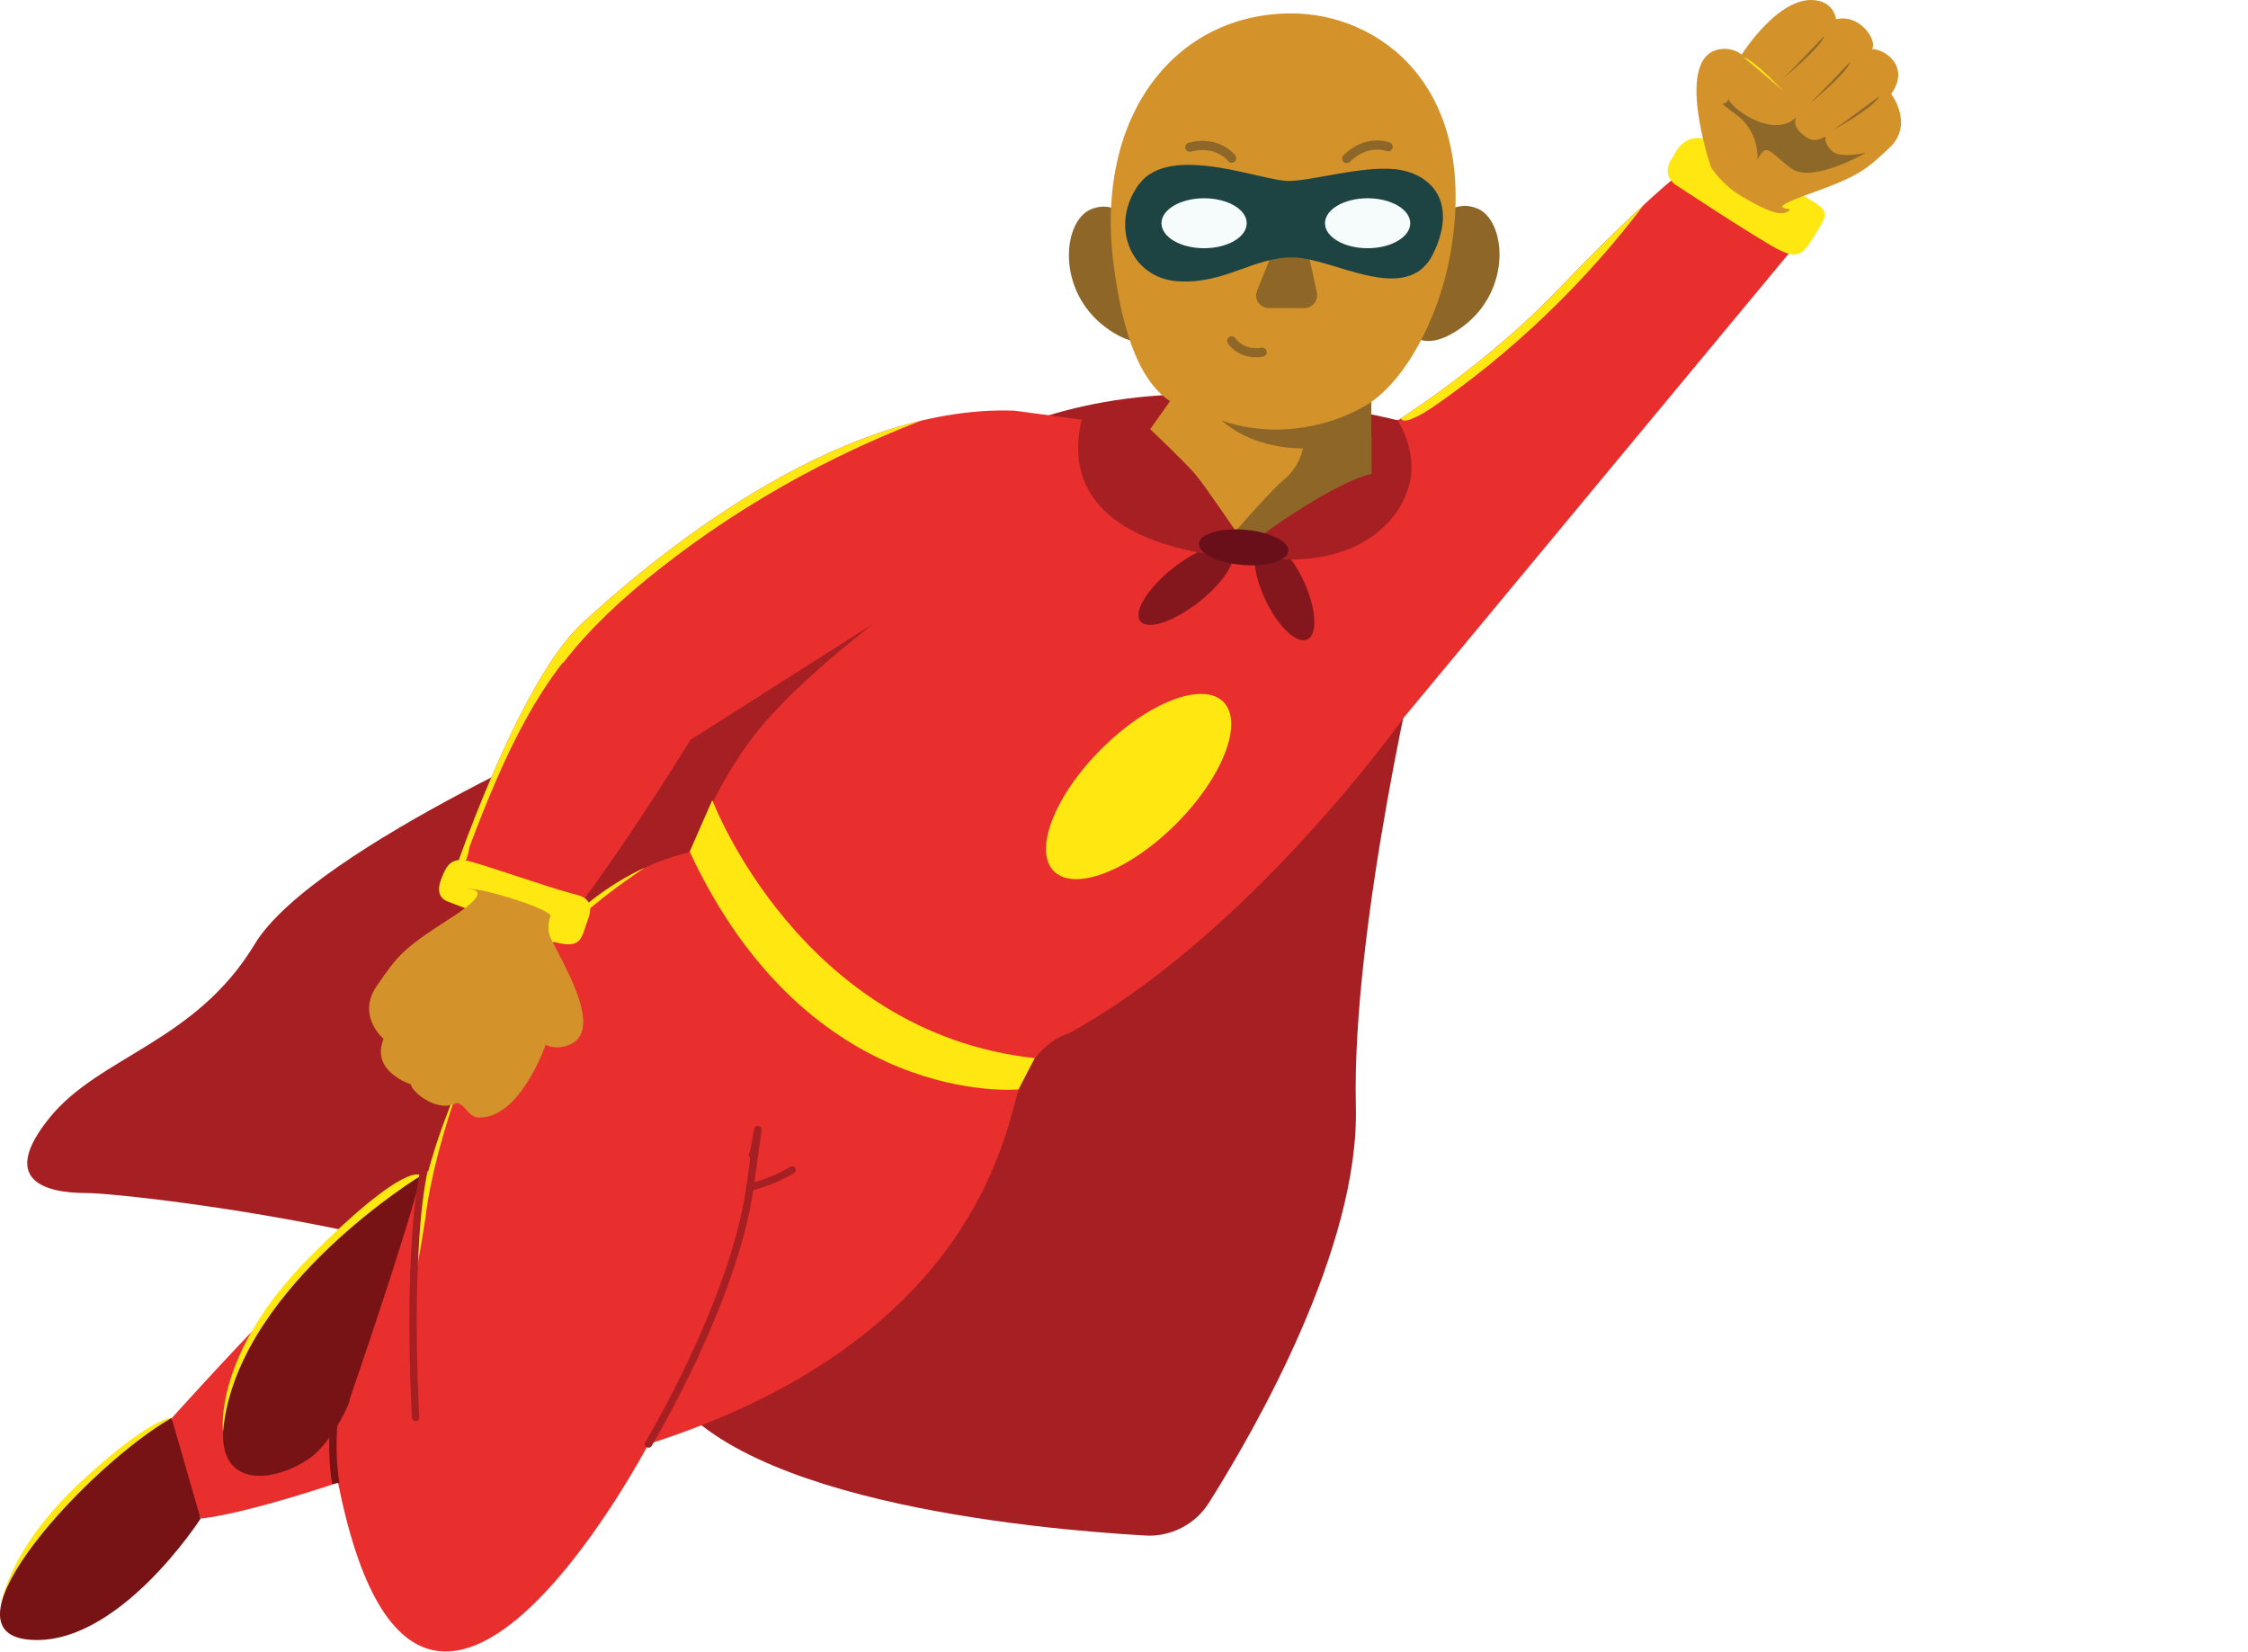
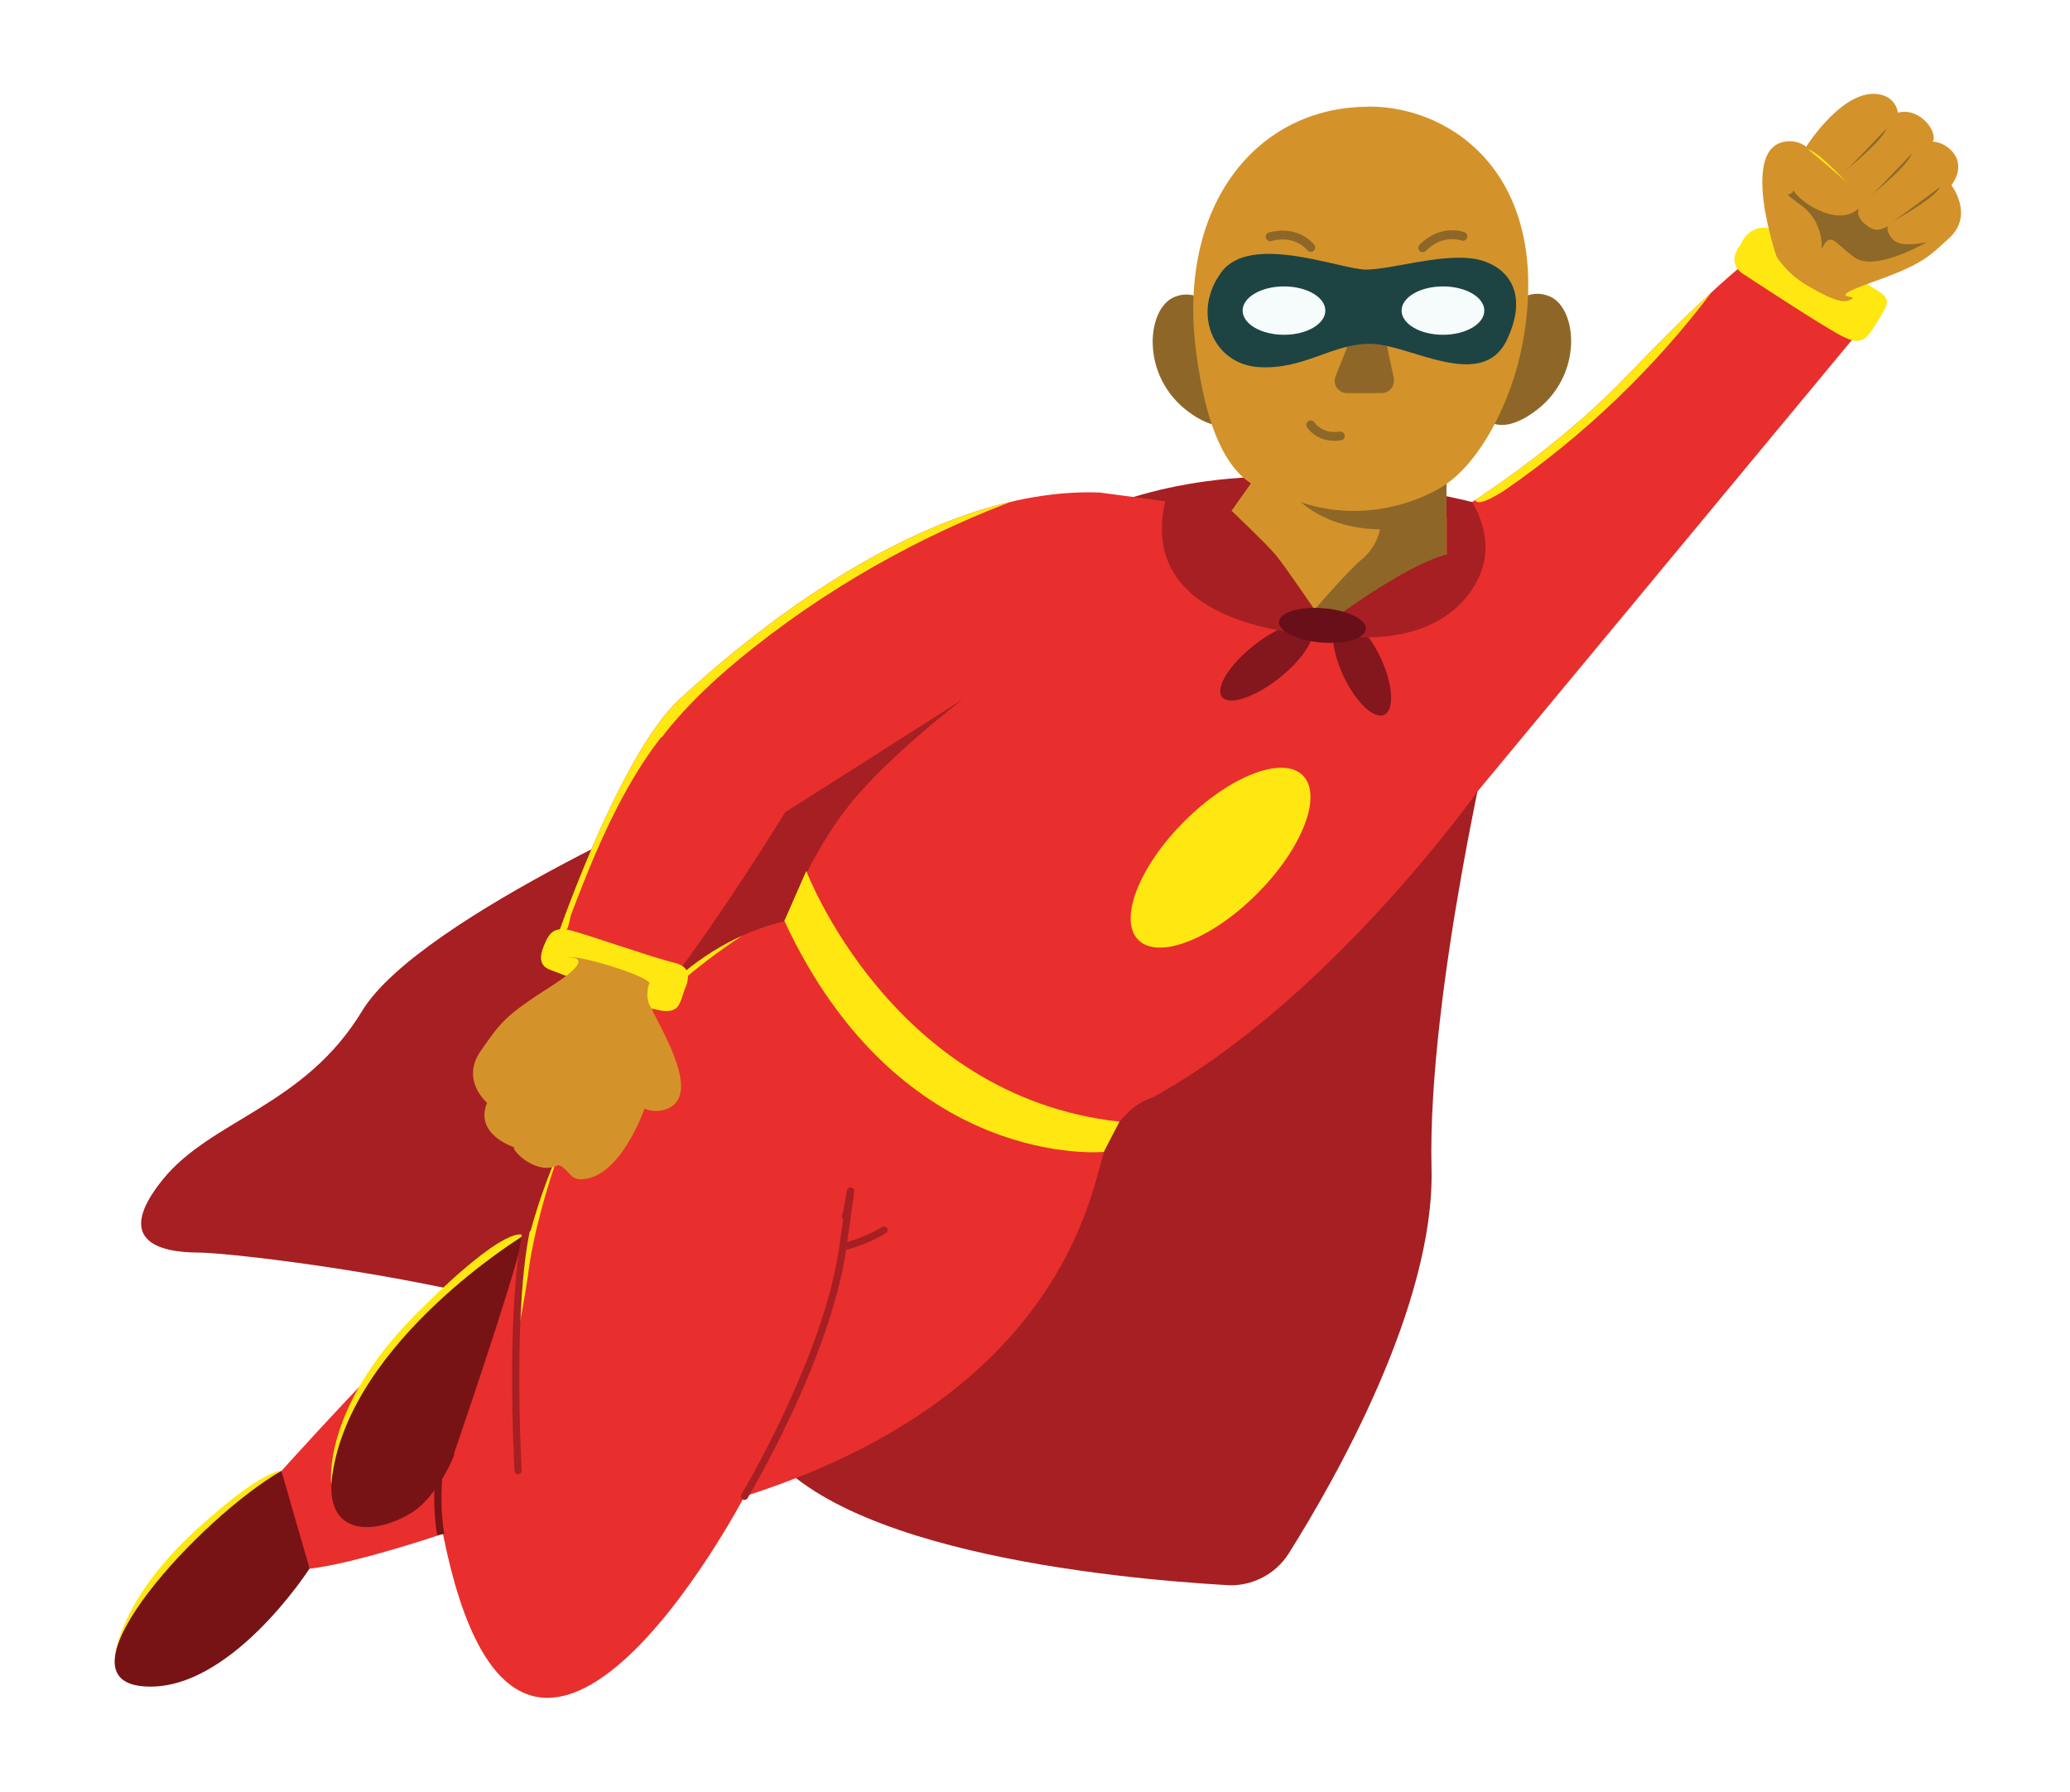
- <svg xmlns="http://www.w3.org/2000/svg" id="Layer_2" data-name="Layer 2" viewBox="0 0 1182.5 868.63">
+ <svg xmlns="http://www.w3.org/2000/svg" id="Layer_2" version="1.1" viewBox="0 0 1121.1 970.2">
  <defs>
+     <style>
+       .st0, .st1, .st2, .st3, .st4 {
+         fill: none;
+       }
+ 
+       .st1 {
+         stroke-width: 1.9px;
+       }
+ 
+       .st1, .st2, .st3, .st4 {
+         stroke-miterlimit: 10;
+       }
+ 
+       .st1, .st4 {
+         stroke: #a61f23;
+       }
+ 
+       .st5 {
+         fill: #8e6728;
+       }
+ 
+       .st6 {
+         fill: #ffe712;
+       }
+ 
+       .st7 {
+         fill: #f6fbfc;
+       }
+ 
+       .st8 {
+         fill: #8d6829;
+       }
+ 
+       .st9 {
+         fill: #771315;
+       }
+ 
+       .st2 {
+         stroke: #8e6728;
+         stroke-width: 4.8px;
+       }
+ 
+       .st2, .st4 {
+         stroke-linecap: round;
+       }
+ 
+       .st10 {
+         fill: #e82f2d;
+       }
+ 
+       .st11 {
+         fill: #1d4443;
+       }
+ 
+       .st12 {
+         clip-path: url(#clippath-1);
+       }
+ 
+       .st13 {
+         fill: #a61f23;
+       }
+ 
+       .st14 {
+         fill: #680f19;
+       }
+ 
+       .st3 {
+         stroke: #771315;
+       }
+ 
+       .st3, .st4 {
+         stroke-width: 3.9px;
+       }
+ 
+       .st15 {
+         fill: #84161d;
+       }
+ 
+       .st16 {
+         fill: #d3932a;
+       }
+ 
+       .st17 {
+         clip-path: url(#clippath);
+       }
+     </style>
    <clipPath id="clippath">
-       <path d="M884.08,90.75l60.31,38.46-206.24,248.57s-80.21,113.27-176.08,165.84c0,0-19.52,4.45-27.45,33.63-7.92,29.19-30.73,130.47-193.48,182.27,0,0-121.38,231.36-163.33,20.29,0,0-46.97,16.04-72.1,18.94,0,0-15.27-28.41-15.27-52.96,0,0,108.82-121.38,134.91-129.89,0,0,35.95-144,137.81-167.77,0,0,13.14-35.56,34.4-62.43,21.26-26.87,62.04-57.79,62.04-57.79l-96.45,61.27s-33.05,54.31-64.56,95.29l-61.46-20.1s34.98-105.15,69-136.46c34.02-31.31,131.82-115.2,227.3-111.91,0,0,38.66,5.03,71.71,9.86l116.16,4.06s54.31-31.7,98.38-77.7c44.07-46,64.56-61.46,64.56-61.46h-.19Z" fill="none" />
+       <path class="st0" d="M946.1,141.5l60.3,38.5-206.2,248.6s-80.2,113.3-176.1,165.8c0,0-19.5,4.4-27.4,33.6-7.9,29.2-30.7,130.5-193.5,182.3,0,0-121.4,231.4-163.3,20.3,0,0-47,16-72.1,18.9,0,0-15.3-28.4-15.3-53,0,0,108.8-121.4,134.9-129.9,0,0,36-144,137.8-167.8,0,0,13.1-35.6,34.4-62.4,21.3-26.9,62-57.8,62-57.8l-96.4,61.3s-33.1,54.3-64.6,95.3l-61.5-20.1s35-105.1,69-136.5c34-31.3,131.8-115.2,227.3-111.9,0,0,38.7,5,71.7,9.9l116.2,4.1s54.3-31.7,98.4-77.7c44.1-46,64.6-61.5,64.6-61.5h-.2Z" />
    </clipPath>
    <clipPath id="clippath-1">
-       <polygon points="627.2 194.35 604.97 225.85 651.56 287.7 721.33 252.91 721.33 194.35 627.2 194.35" fill="none" />
+       <polygon class="st0" points="689.3 245.1 667 276.6 713.6 338.5 783.4 303.7 783.4 245.1 689.3 245.1" />
    </clipPath>
  </defs>
-   <path d="M752.84,119.93s9.47-16.43,24.35-10.24c14.88,6.19,18.56,42.72-7.92,62.24-26.48,19.52-33.44-5.61-33.44-5.61l17.01-46.2v-.19Z" fill="#8e6728" />
-   <path d="M598.21,120.32s-9.47-16.43-24.35-10.24c-14.88,6.19-18.56,42.72,7.92,62.24,26.48,19.52,33.44-5.61,33.44-5.61l-17.01-46.2v-.19Z" fill="#8e6728" />
-   <path d="M748,332.55s-37.11,153.47-34.79,249.34c1.93,74.22-52.57,169.32-77.31,208.55-7.15,11.4-20.1,17.98-33.44,17.2-60.11-3.48-226.72-18.75-256.1-85.43-29.38-66.68-277.75-94.71-300.75-94.71s-45.81-7.15-19.52-39.62c26.29-32.47,76.73-39.62,107.85-91.23s196.76-121.77,196.76-121.77l142.64-86.98,274.66,44.65h0Z" fill="#a61f23" />
-   <path d="M.57,844.37s3.09-29.96,44.65-67.46c34.98-31.89,45.04-31.12,45.04-31.12" fill="#ffe712" />
-   <path d="M524.18,229.33s52.19-29.19,136.85-20.29c84.66,8.89,104.18,22.61,104.18,22.61l-19.91,24.74-215.9-11.4-5.22-15.66Z" fill="#a61f23" />
+   <path class="st10" d="M1023.1,398.4" />
+   <path class="st16" d="M1244.6,235.6" />
  <g>
-     <path d="M884.08,90.75l60.31,38.46-206.24,248.56s-80.21,113.27-176.08,165.84c0,0-19.52,4.45-27.45,33.63-7.92,29.19-30.73,130.47-193.48,182.27,0,0-121.38,231.36-163.33,20.29,0,0-46.97,16.04-72.1,18.94,0,0-15.27-28.41-15.27-52.96,0,0,108.82-121.38,134.91-129.89,0,0,35.95-144,137.81-167.77,0,0,13.14-35.56,34.4-62.43,21.26-26.87,62.04-57.79,62.04-57.79l-96.45,61.27s-33.05,54.31-64.56,95.29l-61.46-20.1s34.98-105.15,69-136.46c34.02-31.31,131.82-115.2,227.3-111.91,0,0,38.66,5.03,71.71,9.86l116.16,4.06s54.31-31.7,98.38-77.7c44.07-46,64.56-61.46,64.56-61.46h-.19Z" fill="#e82f2d" />
-     <g clip-path="url(#clippath)">
-       <g>
-         <path d="M296.3,348.59c14.3-18.56,31.7-34.4,50.06-48.9,47.16-37.3,101.09-66.3,158.11-85.63-34.21-.19-68.04,9.66-98.77,24.55-30.73,15.08-58.76,34.98-85.63,56.25-15.46,12.18-30.54,24.93-42.52,40.59-13.14,17.2-21.84,37.3-30.35,57.21-5.61,12.95-11.02,25.9-14.69,39.62-1.35,5.22-2.51,11.02-.58,16.04,1.35,3.09,6.38,8.5,10.44,6.76s3.87-8.12,5.03-10.82c4.25-11.21,8.7-22.61,13.53-33.63,9.47-21.84,20.49-43.3,35.18-62.24l.19.19Z" fill="#ffe712" />
-         <path d="M241.02,572.03c18.75-50.83,59.34-91.62,105.34-120.22,3.87-2.32,8.31-6.57,6.19-10.44-1.93-3.67-47.35,35.37-51.22,36.92-45.04,17.78-43.68,13.92-66.68,56.63-16.24,30.35-13.53,49.09-13.34,83.5.19,34.4-6.19,62.82-4.06,56.63,2.13-6.19,5.61-28.22,6.57-34.79,2.51-21.07,10.05-48.13,17.4-68.04l-.19-.19Z" fill="#ffe712" />
-         <path d="M752.45,215.03c43.3-29.77,81.76-66.68,113.27-108.63-11.21,5.03-21.07,12.56-30.35,20.49-19.72,16.43-38.08,34.21-56.44,51.99-9.66,9.28-19.33,18.75-28.99,28.03-9.66,9.28-13.72,11.6-12.95,13.34,1.74,3.67,13.92-4.25,15.66-5.41l-.19.19Z" fill="#ffe712" />
+     <path class="st5" d="M814.9,170.7s9.5-16.4,24.4-10.2c14.9,6.2,18.6,42.7-7.9,62.2-26.5,19.5-33.4-5.6-33.4-5.6l17-46.2v-.2Z" />
+     <path class="st5" d="M660.3,171.1s-9.5-16.4-24.4-10.2c-14.9,6.2-18.6,42.7,7.9,62.2,26.5,19.5,33.4-5.6,33.4-5.6l-17-46.2v-.2Z" />
+     <path class="st13" d="M810.1,383.3s-37.1,153.5-34.8,249.3c1.9,74.2-52.6,169.3-77.3,208.6-7.2,11.4-20.1,18-33.4,17.2-60.1-3.5-226.7-18.7-256.1-85.4-29.4-66.7-277.8-94.7-300.8-94.7s-45.8-7.2-19.5-39.6c26.3-32.5,76.7-39.6,107.9-91.2s196.8-121.8,196.8-121.8l142.6-87,274.7,44.6h0Z" />
+     <path class="st6" d="M62.6,895.1s3.1-30,44.6-67.5c35-31.9,45-31.1,45-31.1" />
+     <path class="st13" d="M586.2,280.1s52.2-29.2,136.8-20.3c84.7,8.9,104.2,22.6,104.2,22.6l-19.9,24.7-215.9-11.4-5.2-15.7Z" />
+     <g>
+       <path class="st10" d="M946.1,141.5l60.3,38.5-206.2,248.6s-80.2,113.3-176.1,165.8c0,0-19.5,4.4-27.4,33.6-7.9,29.2-30.7,130.5-193.5,182.3,0,0-121.4,231.4-163.3,20.3,0,0-47,16-72.1,18.9,0,0-15.3-28.4-15.3-53,0,0,108.8-121.4,134.9-129.9,0,0,36-144,137.8-167.8,0,0,13.1-35.6,34.4-62.4,21.3-26.9,62-57.8,62-57.8l-96.4,61.3s-33.1,54.3-64.6,95.3l-61.5-20.1s35-105.1,69-136.5c34-31.3,131.8-115.2,227.3-111.9,0,0,38.7,5,71.7,9.9l116.2,4.1s54.3-31.7,98.4-77.7c44.1-46,64.6-61.5,64.6-61.5h-.2Z" />
+       <g class="st17">
+         <g>
+           <path class="st6" d="M358.3,399.4c14.3-18.6,31.7-34.4,50.1-48.9,47.2-37.3,101.1-66.3,158.1-85.6-34.2-.2-68,9.7-98.8,24.5-30.7,15.1-58.8,35-85.6,56.2-15.5,12.2-30.5,24.9-42.5,40.6-13.1,17.2-21.8,37.3-30.3,57.2-5.6,13-11,25.9-14.7,39.6-1.4,5.2-2.5,11-.6,16,1.4,3.1,6.4,8.5,10.4,6.8s3.9-8.1,5-10.8c4.3-11.2,8.7-22.6,13.5-33.6,9.5-21.8,20.5-43.3,35.2-62.2l.2.2Z" />
+           <path class="st6" d="M303.1,622.8c18.7-50.8,59.3-91.6,105.3-120.2,3.9-2.3,8.3-6.6,6.2-10.4-1.9-3.7-47.4,35.4-51.2,36.9-45,17.8-43.7,13.9-66.7,56.6-16.2,30.3-13.5,49.1-13.3,83.5.2,34.4-6.2,62.8-4.1,56.6,2.1-6.2,5.6-28.2,6.6-34.8,2.5-21.1,10.1-48.1,17.4-68l-.2-.2Z" />
+           <path class="st6" d="M814.5,265.8c43.3-29.8,81.8-66.7,113.3-108.6-11.2,5-21.1,12.6-30.3,20.5-19.7,16.4-38.1,34.2-56.4,52-9.7,9.3-19.3,18.7-29,28-9.7,9.3-13.7,11.6-13,13.3,1.7,3.7,13.9-4.3,15.7-5.4l-.2.2Z" />
+         </g>
      </g>
    </g>
+     <ellipse class="st6" cx="661" cy="464.5" rx="63" ry="27.8" transform="translate(-134.8 603.4) rotate(-45)" />
+     <path class="st6" d="M436.8,471.9s46.2,122,169.5,135.5l-8.5,16.4s-109.8,10.6-173-125.1l11.8-26.9h.2Z" />
+     <ellipse class="st15" cx="686" cy="358.4" rx="30.7" ry="11.2" transform="translate(-74.3 503.6) rotate(-38.4)" />
+     <ellipse class="st15" cx="737.7" cy="361.1" rx="11.2" ry="28.6" transform="translate(-83.5 344.2) rotate(-24.9)" />
+     <path class="st6" d="M179.4,803.7s-5.4-40.2,45-91.2c51.6-52,59-43.5,59-43.5l-104,134.5v.2Z" />
+     <path class="st9" d="M245.9,787.1s31.1-90.1,37.5-117.9c0,0-93,56.6-103.4,129.5-4.8,33.6,23.4,33.2,44.1,19.7,10.6-7,20.3-25.1,22-31.1l-.2-.2Z" />
+     <path class="st9" d="M167.6,849.5s-44.1,68.6-91,63.6c-47-5,31.5-91,75.8-116.6,0,0,15.3,53,15.3,53Z" />
+     <path class="st6" d="M942.7,132.4s5.4-14.1,19.9-7.2c14.5,7,37.7,22,53.5,31.7,8.8,5.3,6.6,7.5.4,17.8-6.2,10.1-8.7,12.6-19.5,7-10.8-5.6-53.3-33.6-53.3-33.6,0,0-9.1-5.4-1-15.7h0Z" />
+     <path class="st16" d="M962.2,139s-20.5-59.5,5.2-62.4c6.8-.8,10.8,2.9,10.8,2.9,0,0,20.7-33.1,40.6-28.2,5,1.2,8.3,4.8,9.1,9.7,12.2-3.1,21.8,10.8,18.9,15.7,6.8,0,20.3,9.3,10.1,23.6,0,0,12.4,16.2-1.2,28.6-11.2,10.2-14.1,14.1-41.4,23.8s-7.9,7-11.2,9.1c-3.3,2.1-7.2,2.9-24.5-7.3-11-6.4-16.4-15.5-16.4-15.5v.2Z" />
+     <g>
+       <polygon class="st16" points="689.3 245.1 667 276.6 713.6 338.5 783.4 303.7 783.4 245.1 689.3 245.1" />
+       <g class="st12">
+         <path class="st5" d="M690,252.3s11.6,33.6,57.4,34.4c0,0-1.5,9.5-10.1,16.4-8.5,7-33.1,36-33.1,36l43.1,1,40.4-33.2-3.3-57.8-107.5-3.1,13.1,6.2-.2.2Z" />
+       </g>
+     </g>
+     <path class="st13" d="M797.1,271.6s10.1,14.9,6.8,31.9c-3.9,19.3-23.2,41.2-62.2,41.6-73.6.8-122.7-22-110.6-73.6l16.4-1.7,19.7,7s18.2,17.2,23.6,23.6c5.4,6.4,23,32.5,23,32.5l9.7,1.4s14.1-10.8,33.1-21.8c18.9-11,27.1-12.2,27.1-12.2v-22l13.7-6.6-.2.2Z" />
+     <ellipse class="st14" cx="716.2" cy="338.7" rx="9.3" ry="23.6" transform="translate(317.6 1023.3) rotate(-85.1)" />
+     <path class="st16" d="M741.2,57.8c-60.3,0-103.8,53-93.4,132.6,10.4,79.6,38.9,74.2,51.2,79.4,29.6,12.6,61.1,6.2,81.4-5.8,20.3-12,38.3-45.6,44.3-78.5,16.4-89.7-37.7-127.8-83.3-127.8h-.2Z" />
+     <path class="st5" d="M731.6,183.1l-8.3,20.7c-1.7,4.4,1.5,9.1,6.4,9.1h18.4c4.4,0,7.5-3.9,6.8-8.1l-4.6-21.5c-.8-3.5-4.1-5.6-7.7-5.2l-5.2.8c-2.5.4-4.4,1.9-5.4,4.1l-.2.2Z" />
+     <g>
+       <path class="st11" d="M661.4,147.5c16-21.8,65.3-1.2,78.9-1.5s37.7-7.9,55.5-6.2,33.8,16,20.3,44.3c-13.5,28.2-52.4,2.5-73.4,2.1-21.1-.4-36,14.1-60.9,12.6s-36.5-29.6-20.3-51.4v.2Z" />
+       <ellipse class="st7" cx="695.4" cy="168.2" rx="22.4" ry="13.1" />
+       <ellipse class="st7" cx="781.5" cy="168.2" rx="22.4" ry="13.1" />
+     </g>
+     <path class="st2" d="M709.9,230.1s4.8,7.7,16,6" />
+     <path class="st2" d="M709.9,134s-7.3-9.7-22-5.8" />
+     <path class="st2" d="M792.3,128s-11.2-4.4-21.8,6.2" />
+     <path class="st4" d="M403.2,810.3s44.8-74.6,53.3-134.9c8.5-60.3,1.4-11.6,1.4-17.2" />
+     <path class="st4" d="M478.8,666.1s-9.7,6.2-22.2,9.1" />
+     <path class="st4" d="M280.6,796.4s-5.4-93.2,5.8-135.9" />
+     <path class="st3" d="M238.7,831s-4.3-21.1,1.4-48.9" />
+     <path class="st1" d="M537.7,393.6" />
+     <path class="st1" d="M443.8,444.8" />
+     <path class="st1" d="M546.8,399.8" />
+     <path class="st6" d="M371.3,534.5c-3.3,8.5-2.7,15.5-16,12.2-12.4-2.9-42.7-16.2-57.6-21.6-3.5-1.4-6.4-4.4-3.5-12,2.9-7.5,5.4-11.8,15.5-9.1s38.7,12.8,52.6,16.6c4.1,1.2,13.7,1.9,9.1,13.9h0Z" />
+     <path class="st16" d="M351.6,532.6s-2.5,6.4.4,12c8.5,17,27.8,49.3,8.7,56.1-6.8,2.3-11.6-.4-11.6-.4,0,0-13.3,38.7-35,38.3-5.4,0-6.8-6.2-11.6-7.7-11.6,6-25.1-7.5-24.2-9.7,0,0-21.6-6.8-14.5-24,0,0-14.5-12.2-3.5-28,11-15.8,13.1-19.1,38.9-35.6,25.7-16.4,8.3-15.1,8.3-15.1,0,0,3.5-1.5,23.8,4.8,20.3,6.4,20.5,9.1,20.5,9.1l-.2.2Z" />
+     <path class="st8" d="M1006.8,112.7s-2.3,3.9,3.1,8.5c5.4,4.6,7.9,3.5,12.6,1.4,0,0-1.5,2.7,2.9,7.3s18.2,1.2,18.2,1.2c0,0-28,16.4-39.2,8.3-11.2-8.1-12.8-14.5-17.8-4.6,0,0,1.4-14.3-10.8-23.4-12.2-9.1-6-3.9-4.4-8.3,2.7,5.8,23.8,20.5,35.4,9.7h.2Z" />
+     <path class="st8" d="M1021.7,69.6s-19.1,20.3-21.8,22.4c0,0,19.9-16,21.8-22.4Z" />
+     <path class="st6" d="M979.2,80.8s19.5,16.2,21.6,18.7c0,0-15.5-17-21.6-18.7h0Z" />
+     <path class="st8" d="M1035.4,83.2s-19.1,20.3-21.8,22.4c0,0,19.9-16,21.8-22.4Z" />
+     <path class="st8" d="M1050.7,101.3s-22.2,16.6-25.3,18.4c0,0,22.4-12.2,25.3-18.4Z" />
  </g>
-   <ellipse cx="598.94" cy="413.69" rx="63.01" ry="27.83" transform="translate(-117.1 544.68) rotate(-45)" fill="#ffe712" />
-   <path d="M374.77,421.07s46.2,121.96,169.51,135.49l-8.5,16.43s-109.79,10.63-172.99-125.06l11.79-26.87h.19Z" fill="#ffe712" />
-   <ellipse cx="623.94" cy="307.65" rx="30.73" ry="11.21" transform="translate(-56.14 454.11) rotate(-38.4)" fill="#84161d" />
-   <ellipse cx="675.61" cy="310.37" rx="11.21" ry="28.61" transform="translate(-67.87 313.31) rotate(-24.9)" fill="#84161d" />
-   <path d="M117.31,752.94s-5.41-40.2,45.04-91.23c51.61-51.99,58.95-43.49,58.95-43.49l-103.99,134.53v.19Z" fill="#ffe712" />
-   <path d="M183.8,736.32s31.12-90.07,37.5-117.9c0,0-92.97,56.63-103.41,129.5-4.83,33.63,23.39,33.25,44.07,19.72,10.63-6.96,20.29-25.13,22.03-31.12l-.19-.19Z" fill="#771315" />
-   <path d="M105.52,798.75s-44.07,68.62-91.04,63.59c-46.97-5.03,31.51-91.04,75.77-116.55,0,0,15.27,52.96,15.27,52.96Z" fill="#771315" />
-   <path d="M880.6,81.66s5.41-14.11,19.91-7.15c14.5,6.96,37.69,22.03,53.54,31.7,8.77,5.35,6.57,7.54.39,17.78-6.19,10.05-8.7,12.56-19.52,6.96-10.82-5.61-53.35-33.63-53.35-33.63,0,0-9.08-5.41-.97-15.66h0Z" fill="#ffe712" />
-   <path d="M900.12,88.23s-20.49-59.53,5.22-62.43c6.76-.77,10.82,2.9,10.82,2.9,0,0,20.68-33.05,40.59-28.22,5.03,1.16,8.31,4.83,9.08,9.66,12.18-3.09,21.84,10.82,18.94,15.66,6.76,0,20.29,9.28,10.05,23.58,0,0,12.37,16.24-1.16,28.61-11.21,10.24-14.11,14.11-41.36,23.77s-7.92,6.96-11.21,9.08c-3.29,2.13-7.15,2.9-24.55-7.34-11.02-6.38-16.43-15.46-16.43-15.46v.19Z" fill="#d3932a" />
-   <g>
-     <polygon points="627.2 194.35 604.97 225.85 651.56 287.7 721.33 252.91 721.33 194.35 627.2 194.35" fill="#d3932a" />
-     <g clip-path="url(#clippath-1)">
-       <path d="M627.97,201.5s11.6,33.63,57.41,34.4c0,0-1.55,9.47-10.05,16.43-8.5,6.96-33.05,35.95-33.05,35.95l43.1.97,40.4-33.25-3.29-57.79-107.47-3.09,13.14,6.19-.19.19Z" fill="#8e6728" />
-     </g>
-   </g>
-   <path d="M735.05,220.83s10.05,14.88,6.76,31.89c-3.87,19.33-23.19,41.17-62.24,41.56-73.64.77-122.74-22.03-110.56-73.64l16.43-1.74,19.72,6.96s18.17,17.2,23.58,23.58c5.41,6.38,23,32.47,23,32.47l9.66,1.35s14.11-10.82,33.05-21.84c18.94-11.02,27.06-12.18,27.06-12.18v-22.03l13.72-6.57-.19.19Z" fill="#a61f23" />
-   <ellipse cx="654.18" cy="287.88" rx="9.28" ry="23.58" transform="translate(311.48 915.08) rotate(-85.1)" fill="#680f19" />
-   <path d="M679.2,7.05c-60.31,0-103.79,52.96-93.36,132.59,10.44,79.63,38.85,74.22,51.22,79.44,29.57,12.56,61.08,6.19,81.37-5.8,20.29-11.98,38.27-45.62,44.26-78.47,16.43-89.68-37.69-127.76-83.31-127.76h-.19Z" fill="#d3932a" />
-   <path d="M669.53,132.3l-8.31,20.68c-1.74,4.45,1.55,9.08,6.38,9.08h18.36c4.45,0,7.54-3.87,6.76-8.12l-4.64-21.45c-.77-3.48-4.06-5.61-7.73-5.22l-5.22.77c-2.51.39-4.45,1.93-5.41,4.06l-.19.19Z" fill="#8e6728" />
-   <g>
-     <path d="M599.37,96.74c16.04-21.84,65.33-1.16,78.86-1.55s37.69-7.92,55.47-6.19,33.82,16.04,20.29,44.26c-13.53,28.22-52.38,2.51-73.45,2.13-21.07-.39-35.95,14.11-60.88,12.56s-36.53-29.57-20.29-51.41v.19Z" fill="#1d4443" />
-     <ellipse cx="633.39" cy="117.42" rx="22.42" ry="13.14" fill="#f6fbfc" />
-     <ellipse cx="719.4" cy="117.42" rx="22.42" ry="13.14" fill="#f6fbfc" />
-   </g>
-   <path d="M647.88,179.27s4.83,7.73,16.04,5.99" fill="none" stroke="#8e6728" stroke-linecap="round" stroke-miterlimit="10" stroke-width="4.83" />
-   <path d="M647.88,83.21s-7.34-9.66-22.03-5.8" fill="none" stroke="#8e6728" stroke-linecap="round" stroke-miterlimit="10" stroke-width="4.83" />
-   <path d="M730.22,77.22s-11.21-4.45-21.84,6.19" fill="none" stroke="#8e6728" stroke-linecap="round" stroke-miterlimit="10" stroke-width="4.83" />
-   <path d="M341.14,759.51s44.84-74.61,53.35-134.91c8.5-60.31,1.35-11.6,1.35-17.2" fill="none" stroke="#a61f23" stroke-linecap="round" stroke-miterlimit="10" stroke-width="3.87" />
-   <path d="M416.71,615.32s-9.66,6.19-22.23,9.08" fill="none" stroke="#a61f23" stroke-linecap="round" stroke-miterlimit="10" stroke-width="3.87" />
-   <path d="M218.6,745.6s-5.41-93.16,5.8-135.88" fill="none" stroke="#a61f23" stroke-linecap="round" stroke-miterlimit="10" stroke-width="3.87" />
-   <path d="M176.65,780.2s-4.25-21.07,1.35-48.9" fill="none" stroke="#771315" stroke-miterlimit="10" stroke-width="3.87" />
-   <path d="M309.25,483.7c-3.29,8.5-2.71,15.46-16.04,12.18-12.37-2.9-42.72-16.24-57.6-21.65-3.48-1.35-6.38-4.45-3.48-11.98,2.9-7.54,5.41-11.79,15.46-9.08s38.66,12.76,52.57,16.62c4.06,1.16,13.72,1.93,9.08,13.92h0Z" fill="#ffe712" />
-   <path d="M289.53,481.87s-2.51,6.38.39,11.98c8.5,17.01,27.83,49.29,8.7,56.05-6.76,2.32-11.6-.39-11.6-.39,0,0-13.34,38.66-34.98,38.27-5.41,0-6.76-6.19-11.6-7.73-11.6,5.99-25.13-7.54-24.16-9.66,0,0-21.65-6.76-14.5-23.97,0,0-14.5-12.18-3.48-28.03,11.02-15.85,13.14-19.14,38.85-35.56,25.71-16.43,8.31-15.08,8.31-15.08,0,0,3.48-1.55,23.77,4.83,20.29,6.38,20.49,9.08,20.49,9.08l-.19.19Z" fill="#d3932a" />
-   <path d="M944.77,61.95s-2.32,3.87,3.09,8.5c5.41,4.64,7.92,3.48,12.56,1.35,0,0-1.55,2.71,2.9,7.34s18.17,1.16,18.17,1.16c0,0-28.03,16.43-39.24,8.31-11.21-8.12-12.76-14.5-17.78-4.64,0,0,1.35-14.3-10.82-23.39-12.18-9.08-5.99-3.87-4.45-8.31,2.71,5.8,23.77,20.49,35.37,9.66h.19Z" fill="#8d6829" />
-   <path d="M959.65,18.84s-19.14,20.29-21.84,22.42c0,0,19.91-16.04,21.84-22.42Z" fill="#8d6829" />
-   <path d="M917.13,30.06s19.52,16.24,21.65,18.75c0,0-15.46-17.01-21.65-18.75h0Z" fill="#ffe712" />
-   <path d="M973.38,32.37s-19.14,20.29-21.84,22.42c0,0,19.91-16.04,21.84-22.42Z" fill="#8d6829" />
-   <path d="M988.65,50.54s-22.23,16.62-25.32,18.36c0,0,22.42-12.18,25.32-18.36Z" fill="#8d6829" />
</svg>
